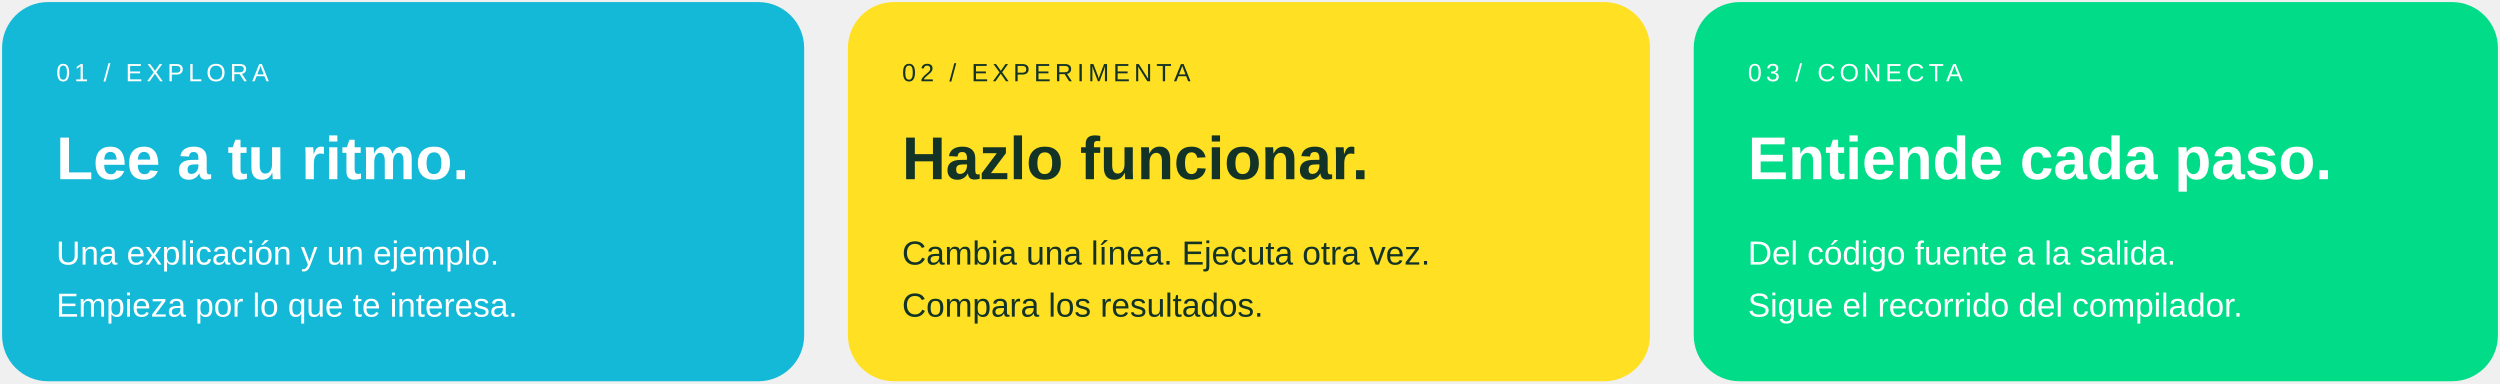
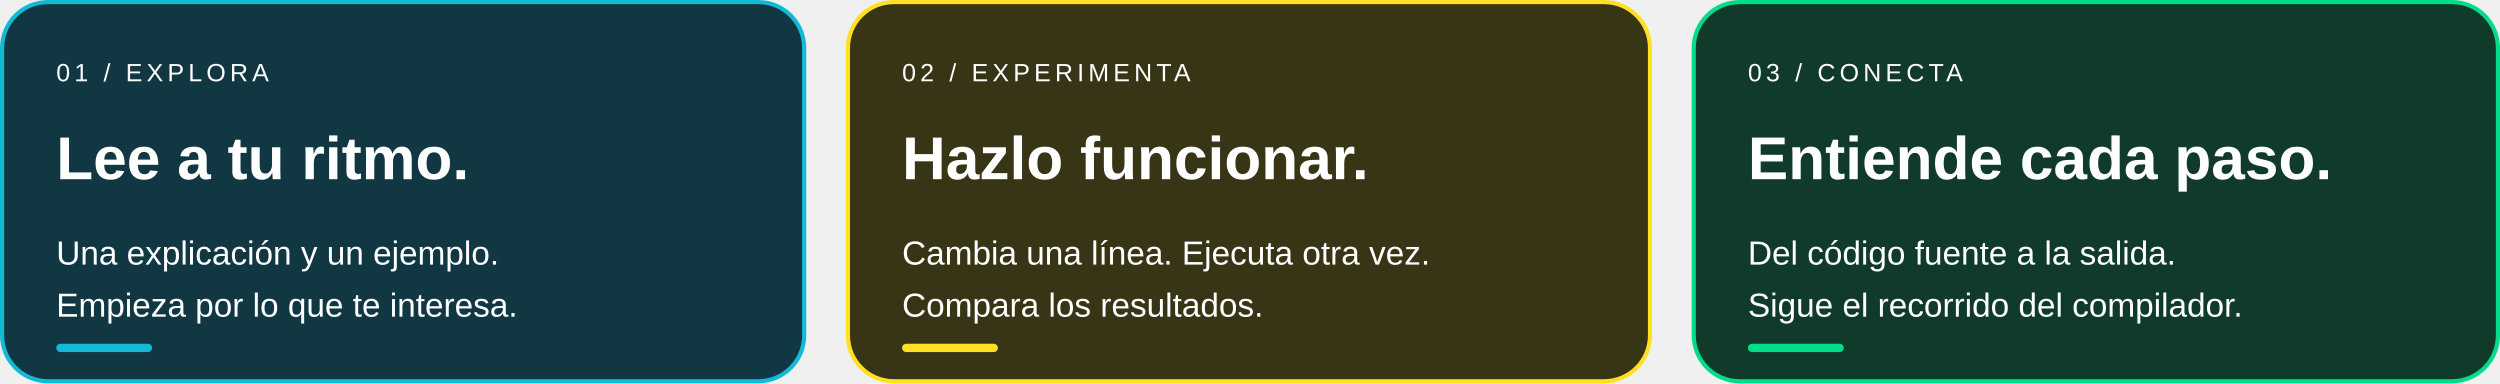
<svg xmlns="http://www.w3.org/2000/svg" viewBox="0 0 1200 184" role="img" aria-label="Lee a tu ritmo, prueba tu código y entiende cada paso">
  <g font-family="Segoe UI,Arial,sans-serif">
-     <rect x="1" y="1" width="385" height="182" rx="22" fill="#13b9d7" />
-     <rect x="407" y="1" width="385" height="182" rx="22" fill="#ffe022" />
-     <rect x="813" y="1" width="386" height="182" rx="22" fill="#00dc88" />
+     <rect x="1" y="1" width="385" height="182" rx="22" fill="#103742" stroke="#13b9d7" stroke-width="2" />
+     <rect x="407" y="1" width="385" height="182" rx="22" fill="#383416" stroke="#ffe022" stroke-width="2" />
+     <rect x="813" y="1" width="386" height="182" rx="22" fill="#103b2b" stroke="#00dc88" stroke-width="2" />
    <g fill="#ffffff">
-       <text x="27" y="39" font-size="12" letter-spacing="2">01 / EXPLORA</text>
-       <text x="27" y="86" font-size="29" font-weight="700">Lee a tu ritmo.</text>
-       <text x="27" y="127" font-size="16">Una explicación y un ejemplo.</text>
-       <text x="27" y="152" font-size="16">Empieza por lo que te interesa.</text>
-       <text x="433" y="39" font-size="12" letter-spacing="2" fill="#123326">02 / EXPERIMENTA</text>
-       <text x="433" y="86" font-size="29" font-weight="700" fill="#123326">Hazlo funcionar.</text>
-       <text x="433" y="127" font-size="16" fill="#123326">Cambia una línea. Ejecuta otra vez.</text>
-       <text x="433" y="152" font-size="16" fill="#123326">Compara los resultados.</text>
-       <text x="839" y="39" font-size="12" letter-spacing="2">03 / CONECTA</text>
-       <text x="839" y="86" font-size="29" font-weight="700">Entiende cada paso.</text>
-       <text x="839" y="127" font-size="16">Del código fuente a la salida.</text>
-       <text x="839" y="152" font-size="16">Sigue el recorrido del compilador.</text>
+       <text x="27" y="39" font-size="12" letter-spacing="2" fill="#ffffff">01 / EXPLORA</text>
+       <text x="27" y="86" font-size="29" font-weight="700" fill="#ffffff">Lee a tu ritmo.</text>
+       <text x="27" y="127" font-size="16" fill="#ffffff">Una explicación y un ejemplo.</text>
+       <text x="27" y="152" font-size="16" fill="#ffffff">Empieza por lo que te interesa.</text>
+       <text x="433" y="39" font-size="12" letter-spacing="2" fill="#ffffff">02 / EXPERIMENTA</text>
+       <text x="433" y="86" font-size="29" font-weight="700" fill="#ffffff">Hazlo funcionar.</text>
+       <text x="433" y="127" font-size="16" fill="#ffffff">Cambia una línea. Ejecuta otra vez.</text>
+       <text x="433" y="152" font-size="16" fill="#ffffff">Compara los resultados.</text>
+       <text x="839" y="39" font-size="12" letter-spacing="2" fill="#ffffff">03 / CONECTA</text>
+       <text x="839" y="86" font-size="29" font-weight="700" fill="#ffffff">Entiende cada paso.</text>
+       <text x="839" y="127" font-size="16" fill="#ffffff">Del código fuente a la salida.</text>
+       <text x="839" y="152" font-size="16" fill="#ffffff">Sigue el recorrido del compilador.</text>
    </g>
  </g>
+   <rect x="27" y="165" width="46" height="4" rx="2" fill="#13b9d7" />
+   <rect x="433" y="165" width="46" height="4" rx="2" fill="#ffe022" />
+   <rect x="839" y="165" width="46" height="4" rx="2" fill="#00dc88" />
</svg>
